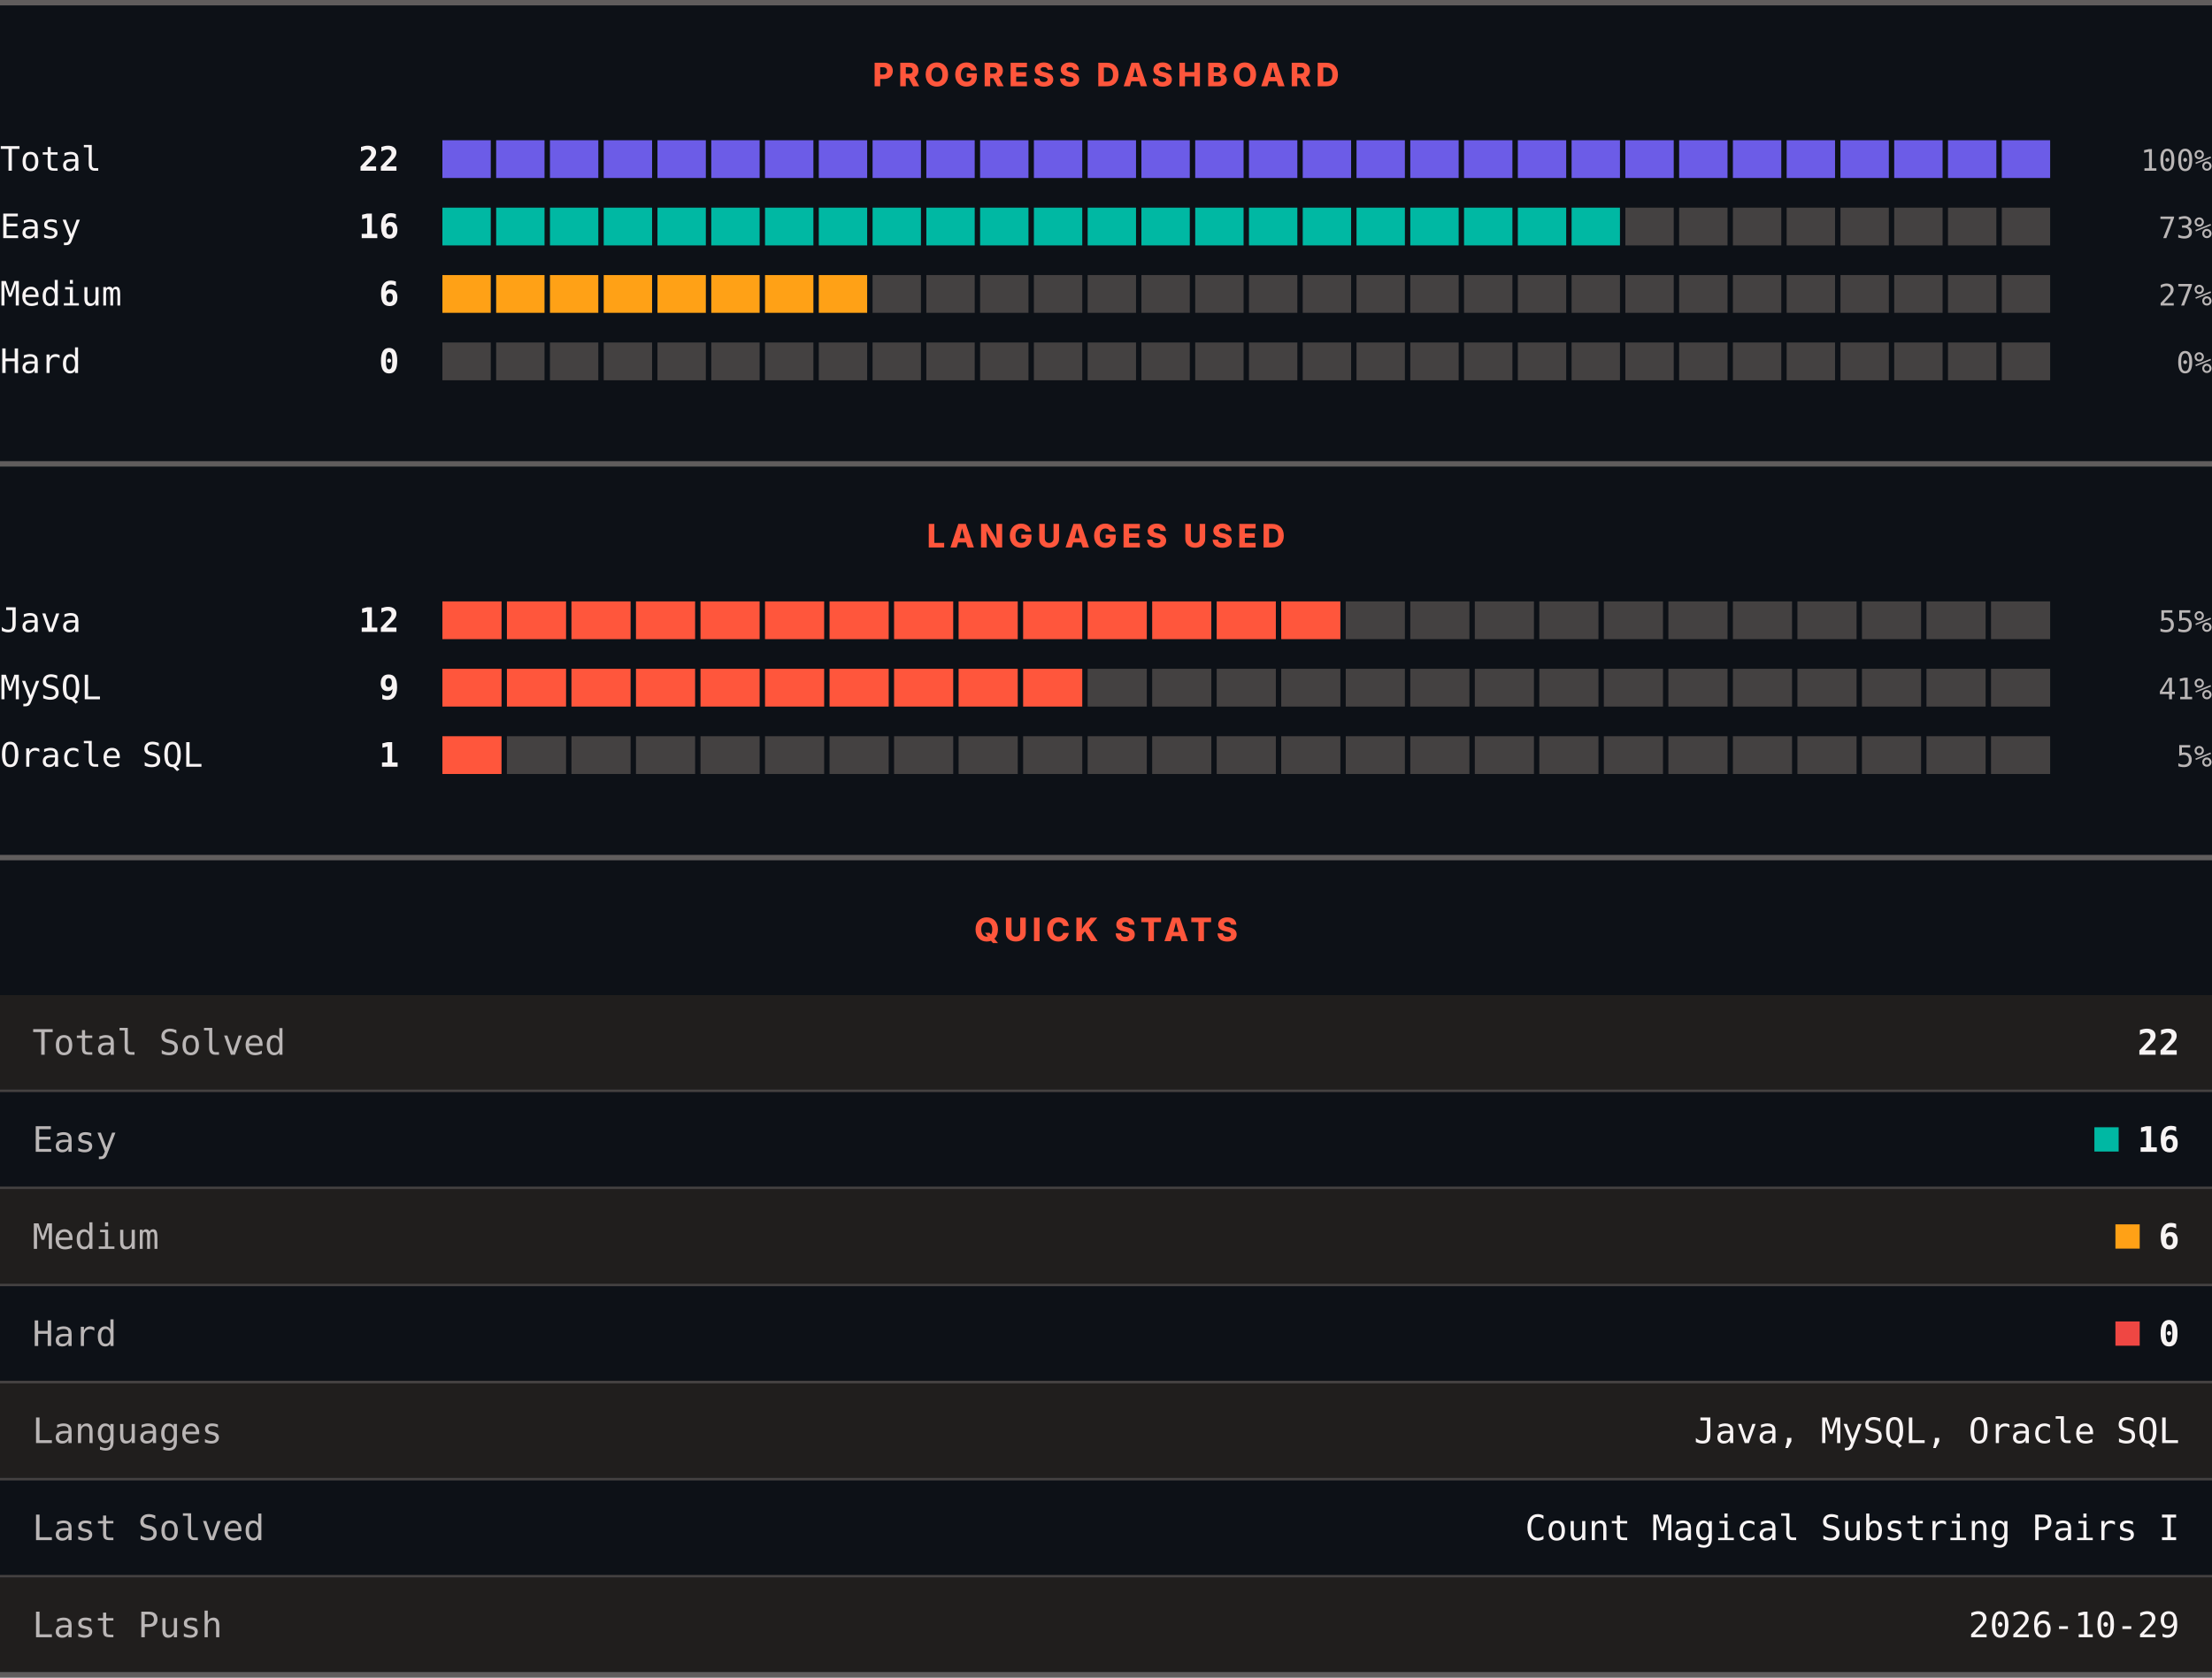
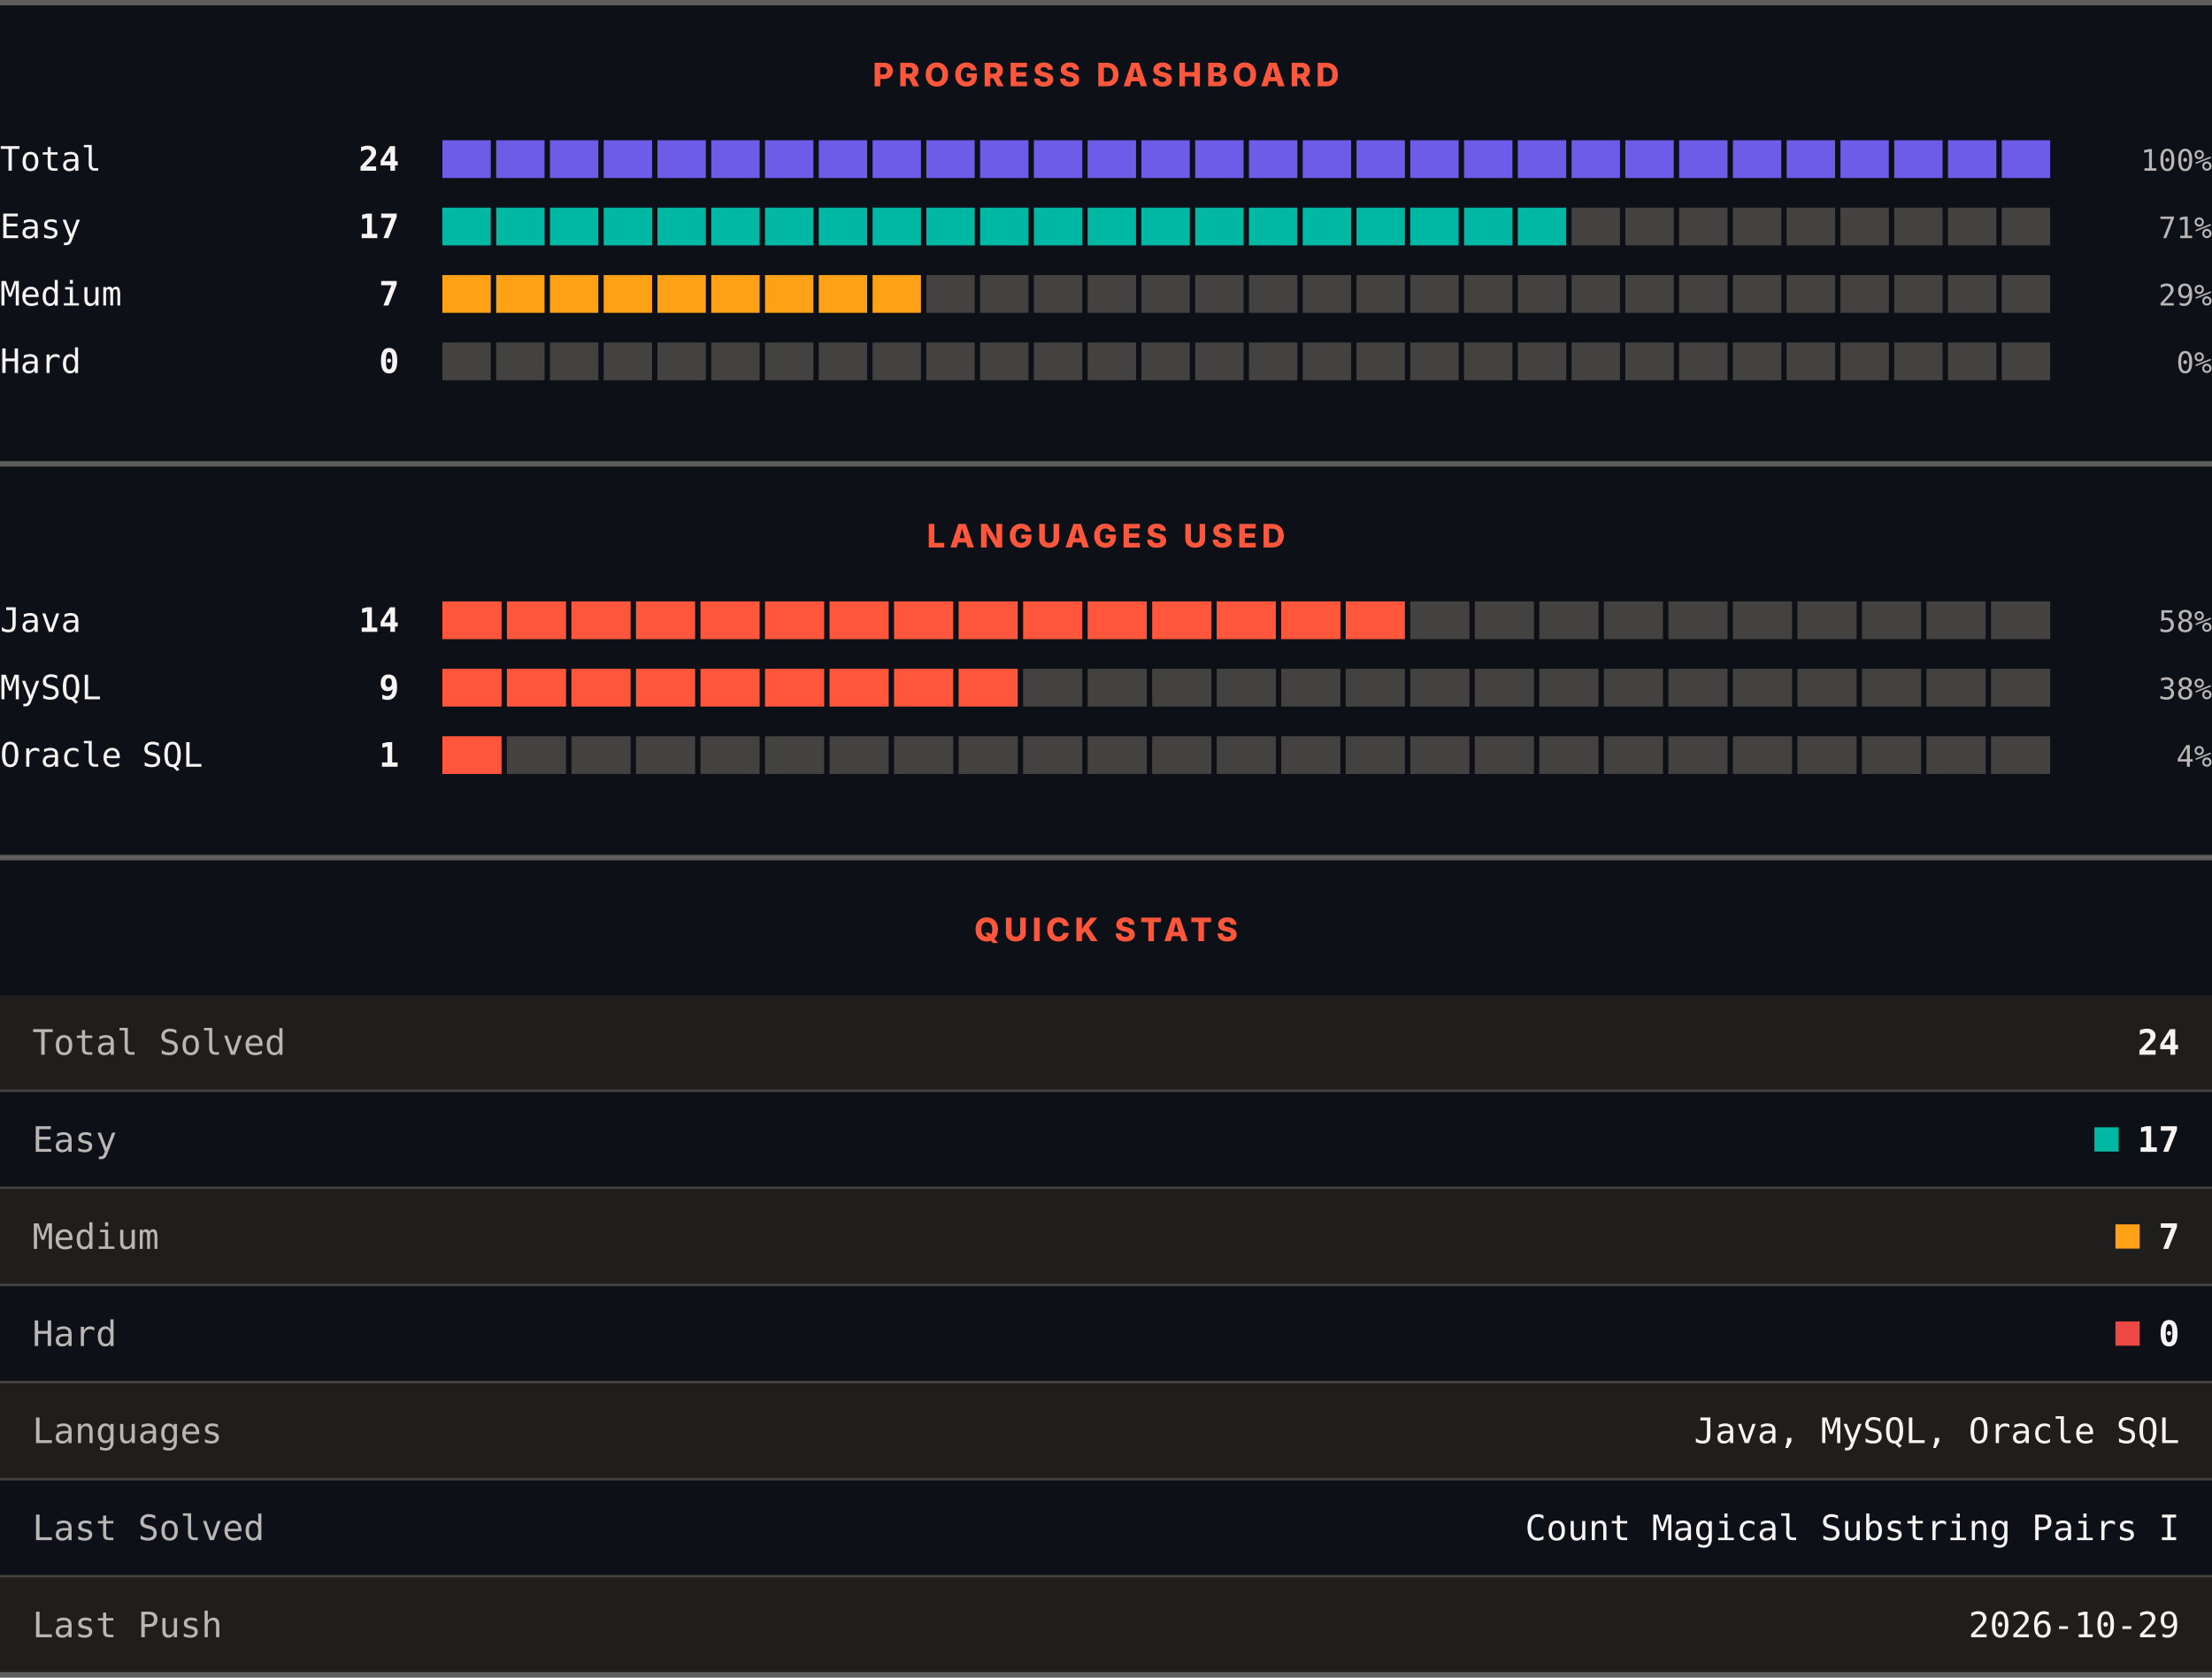
<svg xmlns="http://www.w3.org/2000/svg" width="820" height="622" viewBox="0 0 820 622" role="img" aria-label="LeetCode progress, languages and quick stats">
  <rect width="820" height="622" fill="#0d1117" />
  <rect x="0" y="0" width="820" height="2" fill="#605d5d" />
  <text x="410" y="32" text-anchor="middle" font-family="Archivo, system-ui, -apple-system, Segoe UI, sans-serif" font-size="12" font-weight="800" letter-spacing="1.68" fill="#ff563c">PROGRESS DASHBOARD</text>
  <text x="0" y="63.3" font-family="ui-monospace, SFMono-Regular, Menlo, Consolas, monospace" font-size="12.5" fill="#f8f4f4">Total</text>
-   <text x="148" y="63.3" text-anchor="end" font-family="ui-monospace, SFMono-Regular, Menlo, Consolas, monospace" font-size="12.5" font-weight="700" fill="#f8f4f4">22</text>
+   <text x="148" y="63.3" text-anchor="end" font-family="ui-monospace, SFMono-Regular, Menlo, Consolas, monospace" font-size="12.5" font-weight="700" fill="#f8f4f4">24</text>
  <rect x="164.00" y="52" width="17.93" height="14" fill="#6c5ce7" />
  <rect x="183.93" y="52" width="17.93" height="14" fill="#6c5ce7" />
  <rect x="203.87" y="52" width="17.93" height="14" fill="#6c5ce7" />
  <rect x="223.80" y="52" width="17.93" height="14" fill="#6c5ce7" />
  <rect x="243.73" y="52" width="17.93" height="14" fill="#6c5ce7" />
  <rect x="263.67" y="52" width="17.93" height="14" fill="#6c5ce7" />
  <rect x="283.60" y="52" width="17.93" height="14" fill="#6c5ce7" />
  <rect x="303.53" y="52" width="17.93" height="14" fill="#6c5ce7" />
  <rect x="323.47" y="52" width="17.93" height="14" fill="#6c5ce7" />
  <rect x="343.40" y="52" width="17.93" height="14" fill="#6c5ce7" />
  <rect x="363.33" y="52" width="17.93" height="14" fill="#6c5ce7" />
  <rect x="383.27" y="52" width="17.93" height="14" fill="#6c5ce7" />
  <rect x="403.20" y="52" width="17.93" height="14" fill="#6c5ce7" />
  <rect x="423.13" y="52" width="17.93" height="14" fill="#6c5ce7" />
  <rect x="443.07" y="52" width="17.93" height="14" fill="#6c5ce7" />
  <rect x="463.00" y="52" width="17.93" height="14" fill="#6c5ce7" />
  <rect x="482.93" y="52" width="17.93" height="14" fill="#6c5ce7" />
  <rect x="502.87" y="52" width="17.93" height="14" fill="#6c5ce7" />
  <rect x="522.80" y="52" width="17.93" height="14" fill="#6c5ce7" />
  <rect x="542.73" y="52" width="17.93" height="14" fill="#6c5ce7" />
  <rect x="562.67" y="52" width="17.93" height="14" fill="#6c5ce7" />
  <rect x="582.60" y="52" width="17.93" height="14" fill="#6c5ce7" />
  <rect x="602.53" y="52" width="17.93" height="14" fill="#6c5ce7" />
  <rect x="622.47" y="52" width="17.93" height="14" fill="#6c5ce7" />
  <rect x="642.40" y="52" width="17.93" height="14" fill="#6c5ce7" />
  <rect x="662.33" y="52" width="17.93" height="14" fill="#6c5ce7" />
  <rect x="682.27" y="52" width="17.93" height="14" fill="#6c5ce7" />
  <rect x="702.20" y="52" width="17.93" height="14" fill="#6c5ce7" />
  <rect x="722.13" y="52" width="17.93" height="14" fill="#6c5ce7" />
  <rect x="742.07" y="52" width="17.93" height="14" fill="#6c5ce7" />
  <text x="820" y="63.3" text-anchor="end" font-family="ui-monospace, SFMono-Regular, Menlo, Consolas, monospace" font-size="11" fill="#bab6b6">100%</text>
  <text x="0" y="88.3" font-family="ui-monospace, SFMono-Regular, Menlo, Consolas, monospace" font-size="12.5" fill="#f8f4f4">Easy</text>
-   <text x="148" y="88.3" text-anchor="end" font-family="ui-monospace, SFMono-Regular, Menlo, Consolas, monospace" font-size="12.5" font-weight="700" fill="#f8f4f4">16</text>
+   <text x="148" y="88.3" text-anchor="end" font-family="ui-monospace, SFMono-Regular, Menlo, Consolas, monospace" font-size="12.5" font-weight="700" fill="#f8f4f4">17</text>
  <rect x="164.00" y="77" width="17.93" height="14" fill="#00b8a3" />
  <rect x="183.93" y="77" width="17.93" height="14" fill="#00b8a3" />
  <rect x="203.87" y="77" width="17.93" height="14" fill="#00b8a3" />
  <rect x="223.80" y="77" width="17.93" height="14" fill="#00b8a3" />
  <rect x="243.73" y="77" width="17.93" height="14" fill="#00b8a3" />
  <rect x="263.67" y="77" width="17.93" height="14" fill="#00b8a3" />
  <rect x="283.60" y="77" width="17.93" height="14" fill="#00b8a3" />
  <rect x="303.53" y="77" width="17.93" height="14" fill="#00b8a3" />
  <rect x="323.47" y="77" width="17.93" height="14" fill="#00b8a3" />
  <rect x="343.40" y="77" width="17.93" height="14" fill="#00b8a3" />
  <rect x="363.33" y="77" width="17.93" height="14" fill="#00b8a3" />
  <rect x="383.27" y="77" width="17.93" height="14" fill="#00b8a3" />
  <rect x="403.20" y="77" width="17.93" height="14" fill="#00b8a3" />
  <rect x="423.13" y="77" width="17.93" height="14" fill="#00b8a3" />
  <rect x="443.07" y="77" width="17.93" height="14" fill="#00b8a3" />
  <rect x="463.00" y="77" width="17.93" height="14" fill="#00b8a3" />
  <rect x="482.93" y="77" width="17.93" height="14" fill="#00b8a3" />
  <rect x="502.87" y="77" width="17.93" height="14" fill="#00b8a3" />
  <rect x="522.80" y="77" width="17.93" height="14" fill="#00b8a3" />
  <rect x="542.73" y="77" width="17.93" height="14" fill="#00b8a3" />
  <rect x="562.67" y="77" width="17.93" height="14" fill="#00b8a3" />
-   <rect x="582.60" y="77" width="17.93" height="14" fill="#00b8a3" />
+   <rect x="582.60" y="77" width="17.93" height="14" fill="#444141" />
  <rect x="602.53" y="77" width="17.93" height="14" fill="#444141" />
  <rect x="622.47" y="77" width="17.93" height="14" fill="#444141" />
  <rect x="642.40" y="77" width="17.93" height="14" fill="#444141" />
  <rect x="662.33" y="77" width="17.93" height="14" fill="#444141" />
  <rect x="682.27" y="77" width="17.93" height="14" fill="#444141" />
  <rect x="702.20" y="77" width="17.93" height="14" fill="#444141" />
  <rect x="722.13" y="77" width="17.93" height="14" fill="#444141" />
  <rect x="742.07" y="77" width="17.93" height="14" fill="#444141" />
-   <text x="820" y="88.3" text-anchor="end" font-family="ui-monospace, SFMono-Regular, Menlo, Consolas, monospace" font-size="11" fill="#bab6b6">73%</text>
+   <text x="820" y="88.3" text-anchor="end" font-family="ui-monospace, SFMono-Regular, Menlo, Consolas, monospace" font-size="11" fill="#bab6b6">71%</text>
  <text x="0" y="113.3" font-family="ui-monospace, SFMono-Regular, Menlo, Consolas, monospace" font-size="12.5" fill="#f8f4f4">Medium</text>
-   <text x="148" y="113.3" text-anchor="end" font-family="ui-monospace, SFMono-Regular, Menlo, Consolas, monospace" font-size="12.5" font-weight="700" fill="#f8f4f4">6</text>
+   <text x="148" y="113.3" text-anchor="end" font-family="ui-monospace, SFMono-Regular, Menlo, Consolas, monospace" font-size="12.5" font-weight="700" fill="#f8f4f4">7</text>
  <rect x="164.00" y="102" width="17.93" height="14" fill="#ffa116" />
  <rect x="183.93" y="102" width="17.93" height="14" fill="#ffa116" />
  <rect x="203.87" y="102" width="17.93" height="14" fill="#ffa116" />
  <rect x="223.80" y="102" width="17.93" height="14" fill="#ffa116" />
  <rect x="243.73" y="102" width="17.93" height="14" fill="#ffa116" />
  <rect x="263.67" y="102" width="17.93" height="14" fill="#ffa116" />
  <rect x="283.60" y="102" width="17.93" height="14" fill="#ffa116" />
  <rect x="303.53" y="102" width="17.93" height="14" fill="#ffa116" />
-   <rect x="323.47" y="102" width="17.93" height="14" fill="#444141" />
+   <rect x="323.47" y="102" width="17.93" height="14" fill="#ffa116" />
  <rect x="343.40" y="102" width="17.93" height="14" fill="#444141" />
  <rect x="363.33" y="102" width="17.93" height="14" fill="#444141" />
  <rect x="383.27" y="102" width="17.93" height="14" fill="#444141" />
  <rect x="403.20" y="102" width="17.93" height="14" fill="#444141" />
  <rect x="423.13" y="102" width="17.93" height="14" fill="#444141" />
  <rect x="443.07" y="102" width="17.93" height="14" fill="#444141" />
  <rect x="463.00" y="102" width="17.93" height="14" fill="#444141" />
  <rect x="482.93" y="102" width="17.93" height="14" fill="#444141" />
  <rect x="502.87" y="102" width="17.93" height="14" fill="#444141" />
  <rect x="522.80" y="102" width="17.93" height="14" fill="#444141" />
  <rect x="542.73" y="102" width="17.93" height="14" fill="#444141" />
  <rect x="562.67" y="102" width="17.93" height="14" fill="#444141" />
  <rect x="582.60" y="102" width="17.93" height="14" fill="#444141" />
  <rect x="602.53" y="102" width="17.93" height="14" fill="#444141" />
  <rect x="622.47" y="102" width="17.93" height="14" fill="#444141" />
  <rect x="642.40" y="102" width="17.93" height="14" fill="#444141" />
  <rect x="662.33" y="102" width="17.93" height="14" fill="#444141" />
  <rect x="682.27" y="102" width="17.93" height="14" fill="#444141" />
  <rect x="702.20" y="102" width="17.93" height="14" fill="#444141" />
  <rect x="722.13" y="102" width="17.93" height="14" fill="#444141" />
  <rect x="742.07" y="102" width="17.93" height="14" fill="#444141" />
-   <text x="820" y="113.3" text-anchor="end" font-family="ui-monospace, SFMono-Regular, Menlo, Consolas, monospace" font-size="11" fill="#bab6b6">27%</text>
+   <text x="820" y="113.3" text-anchor="end" font-family="ui-monospace, SFMono-Regular, Menlo, Consolas, monospace" font-size="11" fill="#bab6b6">29%</text>
  <text x="0" y="138.3" font-family="ui-monospace, SFMono-Regular, Menlo, Consolas, monospace" font-size="12.5" fill="#f8f4f4">Hard</text>
  <text x="148" y="138.3" text-anchor="end" font-family="ui-monospace, SFMono-Regular, Menlo, Consolas, monospace" font-size="12.5" font-weight="700" fill="#f8f4f4">0</text>
  <rect x="164.00" y="127" width="17.93" height="14" fill="#444141" />
  <rect x="183.93" y="127" width="17.93" height="14" fill="#444141" />
  <rect x="203.87" y="127" width="17.93" height="14" fill="#444141" />
  <rect x="223.80" y="127" width="17.93" height="14" fill="#444141" />
  <rect x="243.73" y="127" width="17.93" height="14" fill="#444141" />
  <rect x="263.67" y="127" width="17.93" height="14" fill="#444141" />
  <rect x="283.60" y="127" width="17.93" height="14" fill="#444141" />
  <rect x="303.53" y="127" width="17.93" height="14" fill="#444141" />
  <rect x="323.47" y="127" width="17.93" height="14" fill="#444141" />
  <rect x="343.40" y="127" width="17.93" height="14" fill="#444141" />
  <rect x="363.33" y="127" width="17.93" height="14" fill="#444141" />
  <rect x="383.27" y="127" width="17.93" height="14" fill="#444141" />
  <rect x="403.20" y="127" width="17.93" height="14" fill="#444141" />
  <rect x="423.13" y="127" width="17.93" height="14" fill="#444141" />
  <rect x="443.07" y="127" width="17.93" height="14" fill="#444141" />
  <rect x="463.00" y="127" width="17.93" height="14" fill="#444141" />
  <rect x="482.93" y="127" width="17.93" height="14" fill="#444141" />
  <rect x="502.87" y="127" width="17.93" height="14" fill="#444141" />
  <rect x="522.80" y="127" width="17.93" height="14" fill="#444141" />
  <rect x="542.73" y="127" width="17.93" height="14" fill="#444141" />
  <rect x="562.67" y="127" width="17.93" height="14" fill="#444141" />
  <rect x="582.60" y="127" width="17.93" height="14" fill="#444141" />
  <rect x="602.53" y="127" width="17.93" height="14" fill="#444141" />
  <rect x="622.47" y="127" width="17.93" height="14" fill="#444141" />
  <rect x="642.40" y="127" width="17.93" height="14" fill="#444141" />
  <rect x="662.33" y="127" width="17.93" height="14" fill="#444141" />
  <rect x="682.27" y="127" width="17.93" height="14" fill="#444141" />
  <rect x="702.20" y="127" width="17.93" height="14" fill="#444141" />
  <rect x="722.13" y="127" width="17.93" height="14" fill="#444141" />
  <rect x="742.07" y="127" width="17.93" height="14" fill="#444141" />
  <text x="820" y="138.3" text-anchor="end" font-family="ui-monospace, SFMono-Regular, Menlo, Consolas, monospace" font-size="11" fill="#bab6b6">0%</text>
  <rect x="0" y="171" width="820" height="2" fill="#605d5d" />
  <text x="410" y="203" text-anchor="middle" font-family="Archivo, system-ui, -apple-system, Segoe UI, sans-serif" font-size="12" font-weight="800" letter-spacing="1.68" fill="#ff563c">LANGUAGES USED</text>
  <text x="0" y="234.3" font-family="ui-monospace, SFMono-Regular, Menlo, Consolas, monospace" font-size="12.5" fill="#f8f4f4">Java</text>
-   <text x="148" y="234.3" text-anchor="end" font-family="ui-monospace, SFMono-Regular, Menlo, Consolas, monospace" font-size="12.5" font-weight="700" fill="#f8f4f4">12</text>
+   <text x="148" y="234.3" text-anchor="end" font-family="ui-monospace, SFMono-Regular, Menlo, Consolas, monospace" font-size="12.5" font-weight="700" fill="#f8f4f4">14</text>
  <rect x="164.00" y="223" width="21.92" height="14" fill="#ff563c" />
  <rect x="187.92" y="223" width="21.92" height="14" fill="#ff563c" />
  <rect x="211.84" y="223" width="21.92" height="14" fill="#ff563c" />
  <rect x="235.76" y="223" width="21.92" height="14" fill="#ff563c" />
  <rect x="259.68" y="223" width="21.92" height="14" fill="#ff563c" />
  <rect x="283.60" y="223" width="21.92" height="14" fill="#ff563c" />
  <rect x="307.52" y="223" width="21.92" height="14" fill="#ff563c" />
  <rect x="331.44" y="223" width="21.92" height="14" fill="#ff563c" />
  <rect x="355.36" y="223" width="21.92" height="14" fill="#ff563c" />
  <rect x="379.28" y="223" width="21.92" height="14" fill="#ff563c" />
  <rect x="403.20" y="223" width="21.92" height="14" fill="#ff563c" />
  <rect x="427.12" y="223" width="21.92" height="14" fill="#ff563c" />
  <rect x="451.04" y="223" width="21.92" height="14" fill="#ff563c" />
  <rect x="474.96" y="223" width="21.92" height="14" fill="#ff563c" />
-   <rect x="498.88" y="223" width="21.92" height="14" fill="#444141" />
+   <rect x="498.88" y="223" width="21.92" height="14" fill="#ff563c" />
  <rect x="522.80" y="223" width="21.92" height="14" fill="#444141" />
  <rect x="546.72" y="223" width="21.92" height="14" fill="#444141" />
  <rect x="570.64" y="223" width="21.92" height="14" fill="#444141" />
  <rect x="594.56" y="223" width="21.92" height="14" fill="#444141" />
  <rect x="618.48" y="223" width="21.92" height="14" fill="#444141" />
  <rect x="642.40" y="223" width="21.92" height="14" fill="#444141" />
  <rect x="666.32" y="223" width="21.92" height="14" fill="#444141" />
  <rect x="690.24" y="223" width="21.92" height="14" fill="#444141" />
  <rect x="714.16" y="223" width="21.92" height="14" fill="#444141" />
  <rect x="738.08" y="223" width="21.92" height="14" fill="#444141" />
-   <text x="820" y="234.3" text-anchor="end" font-family="ui-monospace, SFMono-Regular, Menlo, Consolas, monospace" font-size="11" fill="#bab6b6">55%</text>
+   <text x="820" y="234.3" text-anchor="end" font-family="ui-monospace, SFMono-Regular, Menlo, Consolas, monospace" font-size="11" fill="#bab6b6">58%</text>
  <text x="0" y="259.3" font-family="ui-monospace, SFMono-Regular, Menlo, Consolas, monospace" font-size="12.5" fill="#f8f4f4">MySQL</text>
  <text x="148" y="259.3" text-anchor="end" font-family="ui-monospace, SFMono-Regular, Menlo, Consolas, monospace" font-size="12.5" font-weight="700" fill="#f8f4f4">9</text>
  <rect x="164.00" y="248" width="21.92" height="14" fill="#ff563c" />
  <rect x="187.92" y="248" width="21.92" height="14" fill="#ff563c" />
  <rect x="211.84" y="248" width="21.92" height="14" fill="#ff563c" />
  <rect x="235.76" y="248" width="21.92" height="14" fill="#ff563c" />
  <rect x="259.68" y="248" width="21.92" height="14" fill="#ff563c" />
  <rect x="283.60" y="248" width="21.92" height="14" fill="#ff563c" />
  <rect x="307.52" y="248" width="21.92" height="14" fill="#ff563c" />
  <rect x="331.44" y="248" width="21.92" height="14" fill="#ff563c" />
  <rect x="355.36" y="248" width="21.92" height="14" fill="#ff563c" />
-   <rect x="379.28" y="248" width="21.92" height="14" fill="#ff563c" />
+   <rect x="379.28" y="248" width="21.92" height="14" fill="#444141" />
  <rect x="403.20" y="248" width="21.92" height="14" fill="#444141" />
  <rect x="427.12" y="248" width="21.92" height="14" fill="#444141" />
  <rect x="451.04" y="248" width="21.92" height="14" fill="#444141" />
  <rect x="474.96" y="248" width="21.92" height="14" fill="#444141" />
  <rect x="498.88" y="248" width="21.92" height="14" fill="#444141" />
  <rect x="522.80" y="248" width="21.92" height="14" fill="#444141" />
  <rect x="546.72" y="248" width="21.92" height="14" fill="#444141" />
  <rect x="570.64" y="248" width="21.92" height="14" fill="#444141" />
  <rect x="594.56" y="248" width="21.92" height="14" fill="#444141" />
  <rect x="618.48" y="248" width="21.92" height="14" fill="#444141" />
  <rect x="642.40" y="248" width="21.92" height="14" fill="#444141" />
  <rect x="666.32" y="248" width="21.92" height="14" fill="#444141" />
  <rect x="690.24" y="248" width="21.92" height="14" fill="#444141" />
  <rect x="714.16" y="248" width="21.92" height="14" fill="#444141" />
  <rect x="738.08" y="248" width="21.92" height="14" fill="#444141" />
-   <text x="820" y="259.3" text-anchor="end" font-family="ui-monospace, SFMono-Regular, Menlo, Consolas, monospace" font-size="11" fill="#bab6b6">41%</text>
+   <text x="820" y="259.3" text-anchor="end" font-family="ui-monospace, SFMono-Regular, Menlo, Consolas, monospace" font-size="11" fill="#bab6b6">38%</text>
  <text x="0" y="284.3" font-family="ui-monospace, SFMono-Regular, Menlo, Consolas, monospace" font-size="12.5" fill="#f8f4f4">Oracle SQL</text>
  <text x="148" y="284.3" text-anchor="end" font-family="ui-monospace, SFMono-Regular, Menlo, Consolas, monospace" font-size="12.5" font-weight="700" fill="#f8f4f4">1</text>
  <rect x="164.00" y="273" width="21.92" height="14" fill="#ff563c" />
  <rect x="187.92" y="273" width="21.92" height="14" fill="#444141" />
  <rect x="211.84" y="273" width="21.92" height="14" fill="#444141" />
  <rect x="235.76" y="273" width="21.92" height="14" fill="#444141" />
  <rect x="259.68" y="273" width="21.92" height="14" fill="#444141" />
  <rect x="283.60" y="273" width="21.92" height="14" fill="#444141" />
  <rect x="307.52" y="273" width="21.92" height="14" fill="#444141" />
  <rect x="331.44" y="273" width="21.92" height="14" fill="#444141" />
  <rect x="355.36" y="273" width="21.92" height="14" fill="#444141" />
  <rect x="379.28" y="273" width="21.92" height="14" fill="#444141" />
  <rect x="403.20" y="273" width="21.92" height="14" fill="#444141" />
  <rect x="427.12" y="273" width="21.92" height="14" fill="#444141" />
  <rect x="451.04" y="273" width="21.92" height="14" fill="#444141" />
  <rect x="474.96" y="273" width="21.92" height="14" fill="#444141" />
  <rect x="498.88" y="273" width="21.92" height="14" fill="#444141" />
  <rect x="522.80" y="273" width="21.92" height="14" fill="#444141" />
  <rect x="546.72" y="273" width="21.92" height="14" fill="#444141" />
  <rect x="570.64" y="273" width="21.92" height="14" fill="#444141" />
  <rect x="594.56" y="273" width="21.92" height="14" fill="#444141" />
  <rect x="618.48" y="273" width="21.92" height="14" fill="#444141" />
  <rect x="642.40" y="273" width="21.92" height="14" fill="#444141" />
  <rect x="666.32" y="273" width="21.92" height="14" fill="#444141" />
  <rect x="690.24" y="273" width="21.92" height="14" fill="#444141" />
  <rect x="714.16" y="273" width="21.92" height="14" fill="#444141" />
  <rect x="738.08" y="273" width="21.92" height="14" fill="#444141" />
-   <text x="820" y="284.3" text-anchor="end" font-family="ui-monospace, SFMono-Regular, Menlo, Consolas, monospace" font-size="11" fill="#bab6b6">5%</text>
+   <text x="820" y="284.3" text-anchor="end" font-family="ui-monospace, SFMono-Regular, Menlo, Consolas, monospace" font-size="11" fill="#bab6b6">4%</text>
  <rect x="0" y="317" width="820" height="2" fill="#605d5d" />
  <text x="410" y="349" text-anchor="middle" font-family="Archivo, system-ui, -apple-system, Segoe UI, sans-serif" font-size="12" font-weight="800" letter-spacing="1.68" fill="#ff563c">QUICK STATS</text>
  <rect x="0" y="369" width="820" height="35" fill="#201e1d" />
  <text x="12" y="391.1" font-family="ui-monospace, SFMono-Regular, Menlo, Consolas, monospace" font-size="13" fill="#bab6b6">Total Solved</text>
-   <text x="808" y="391.1" text-anchor="end" font-family="ui-monospace, SFMono-Regular, Menlo, Consolas, monospace" font-size="13" font-weight="700" fill="#f8f4f4">22</text>
+   <text x="808" y="391.1" text-anchor="end" font-family="ui-monospace, SFMono-Regular, Menlo, Consolas, monospace" font-size="13" font-weight="700" fill="#f8f4f4">24</text>
  <rect x="0" y="404" width="820" height="1" fill="#444141" />
  <rect x="0" y="405" width="820" height="35" fill="#0d1117" />
  <text x="12" y="427.1" font-family="ui-monospace, SFMono-Regular, Menlo, Consolas, monospace" font-size="13" fill="#bab6b6">Easy</text>
  <rect x="776.4" y="418" width="9" height="9" fill="#00b8a3" />
-   <text x="808" y="427.1" text-anchor="end" font-family="ui-monospace, SFMono-Regular, Menlo, Consolas, monospace" font-size="13" font-weight="700" fill="#f8f4f4">16</text>
+   <text x="808" y="427.1" text-anchor="end" font-family="ui-monospace, SFMono-Regular, Menlo, Consolas, monospace" font-size="13" font-weight="700" fill="#f8f4f4">17</text>
  <rect x="0" y="440" width="820" height="1" fill="#444141" />
  <rect x="0" y="441" width="820" height="35" fill="#201e1d" />
  <text x="12" y="463.1" font-family="ui-monospace, SFMono-Regular, Menlo, Consolas, monospace" font-size="13" fill="#bab6b6">Medium</text>
  <rect x="784.2" y="454" width="9" height="9" fill="#ffa116" />
-   <text x="808" y="463.1" text-anchor="end" font-family="ui-monospace, SFMono-Regular, Menlo, Consolas, monospace" font-size="13" font-weight="700" fill="#f8f4f4">6</text>
+   <text x="808" y="463.1" text-anchor="end" font-family="ui-monospace, SFMono-Regular, Menlo, Consolas, monospace" font-size="13" font-weight="700" fill="#f8f4f4">7</text>
  <rect x="0" y="476" width="820" height="1" fill="#444141" />
  <rect x="0" y="477" width="820" height="35" fill="#0d1117" />
  <text x="12" y="499.1" font-family="ui-monospace, SFMono-Regular, Menlo, Consolas, monospace" font-size="13" fill="#bab6b6">Hard</text>
  <rect x="784.2" y="490" width="9" height="9" fill="#ef4743" />
  <text x="808" y="499.1" text-anchor="end" font-family="ui-monospace, SFMono-Regular, Menlo, Consolas, monospace" font-size="13" font-weight="700" fill="#f8f4f4">0</text>
  <rect x="0" y="512" width="820" height="1" fill="#444141" />
  <rect x="0" y="513" width="820" height="35" fill="#201e1d" />
  <text x="12" y="535.1" font-family="ui-monospace, SFMono-Regular, Menlo, Consolas, monospace" font-size="13" fill="#bab6b6">Languages</text>
  <text x="808" y="535.1" text-anchor="end" font-family="ui-monospace, SFMono-Regular, Menlo, Consolas, monospace" font-size="13" fill="#f8f4f4">Java, MySQL, Oracle SQL</text>
  <rect x="0" y="548" width="820" height="1" fill="#444141" />
  <rect x="0" y="549" width="820" height="35" fill="#0d1117" />
  <text x="12" y="571.1" font-family="ui-monospace, SFMono-Regular, Menlo, Consolas, monospace" font-size="13" fill="#bab6b6">Last Solved</text>
  <text x="808" y="571.1" text-anchor="end" font-family="ui-monospace, SFMono-Regular, Menlo, Consolas, monospace" font-size="13" fill="#f8f4f4">Count Magical Substring Pairs I</text>
  <rect x="0" y="584" width="820" height="1" fill="#444141" />
  <rect x="0" y="585" width="820" height="35" fill="#201e1d" />
  <text x="12" y="607.1" font-family="ui-monospace, SFMono-Regular, Menlo, Consolas, monospace" font-size="13" fill="#bab6b6">Last Push</text>
  <text x="808" y="607.1" text-anchor="end" font-family="ui-monospace, SFMono-Regular, Menlo, Consolas, monospace" font-size="13" fill="#f8f4f4">2026-10-29</text>
  <rect x="0" y="620" width="820" height="2" fill="#605d5d" />
</svg>
